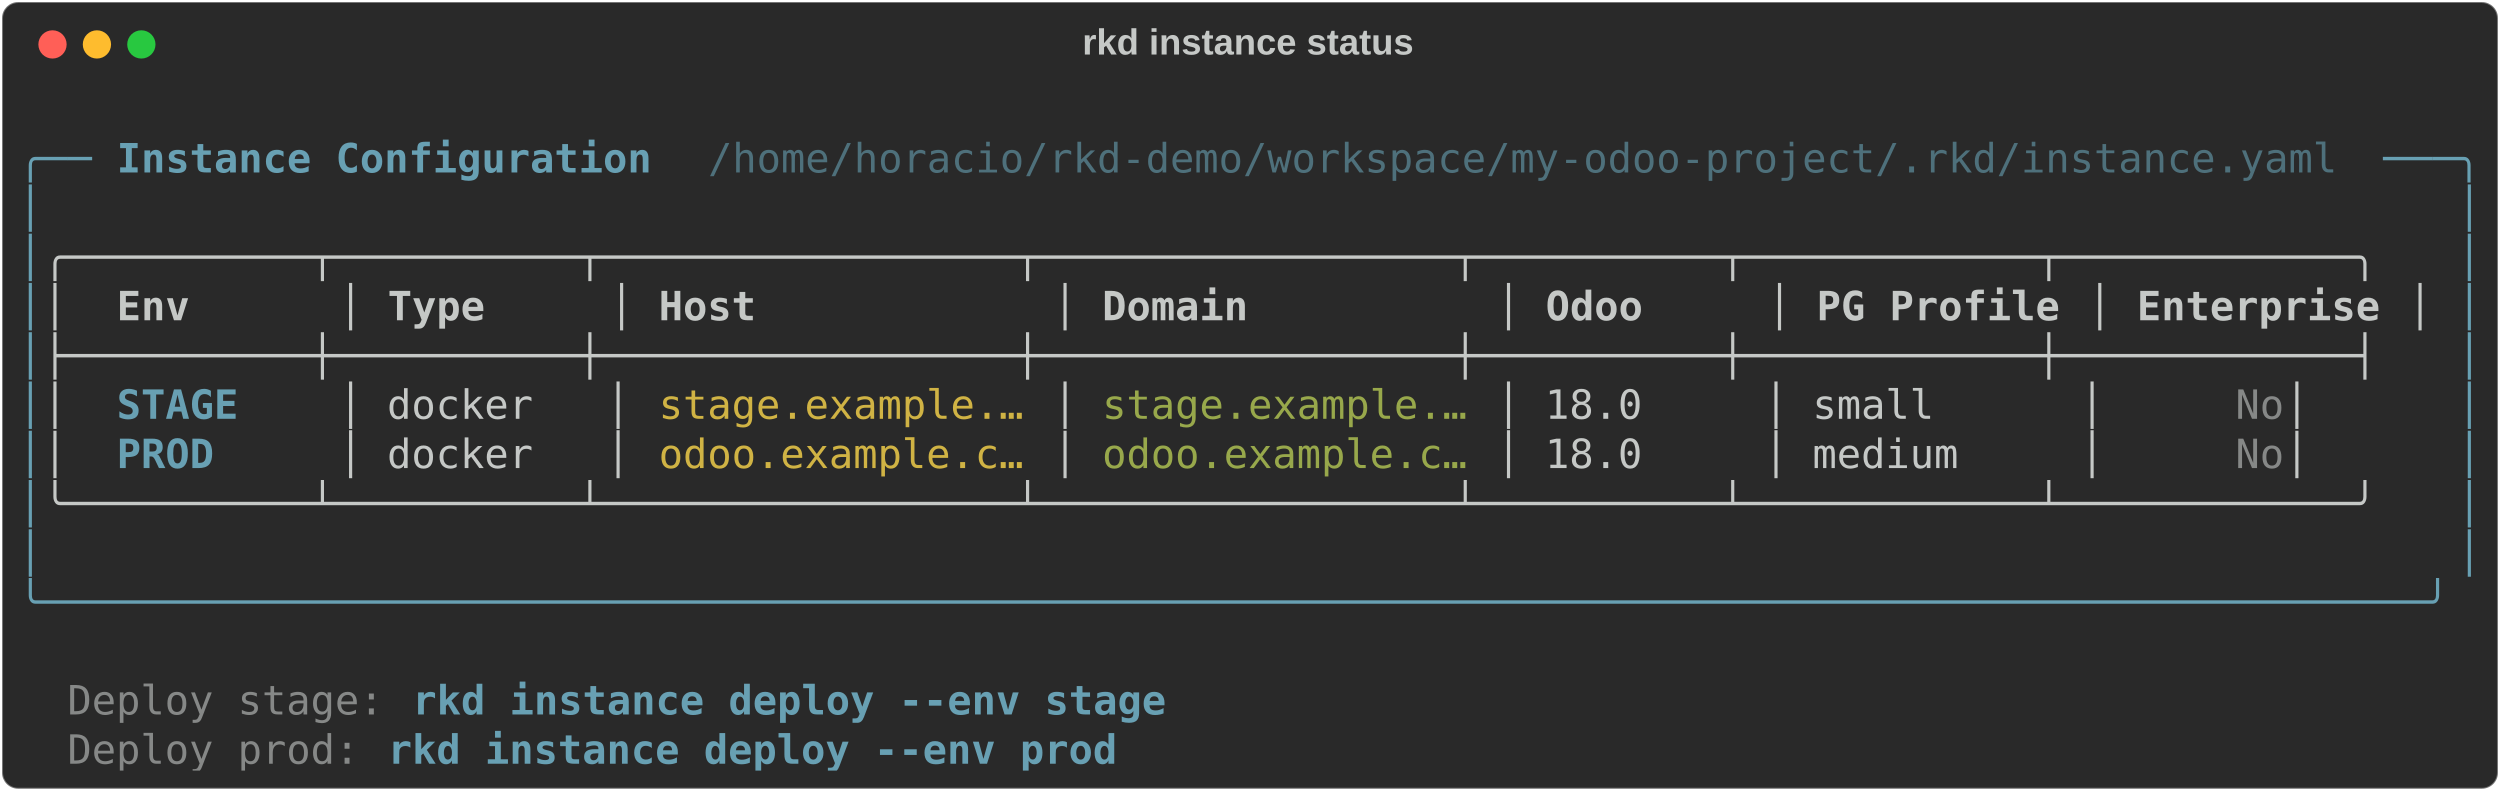
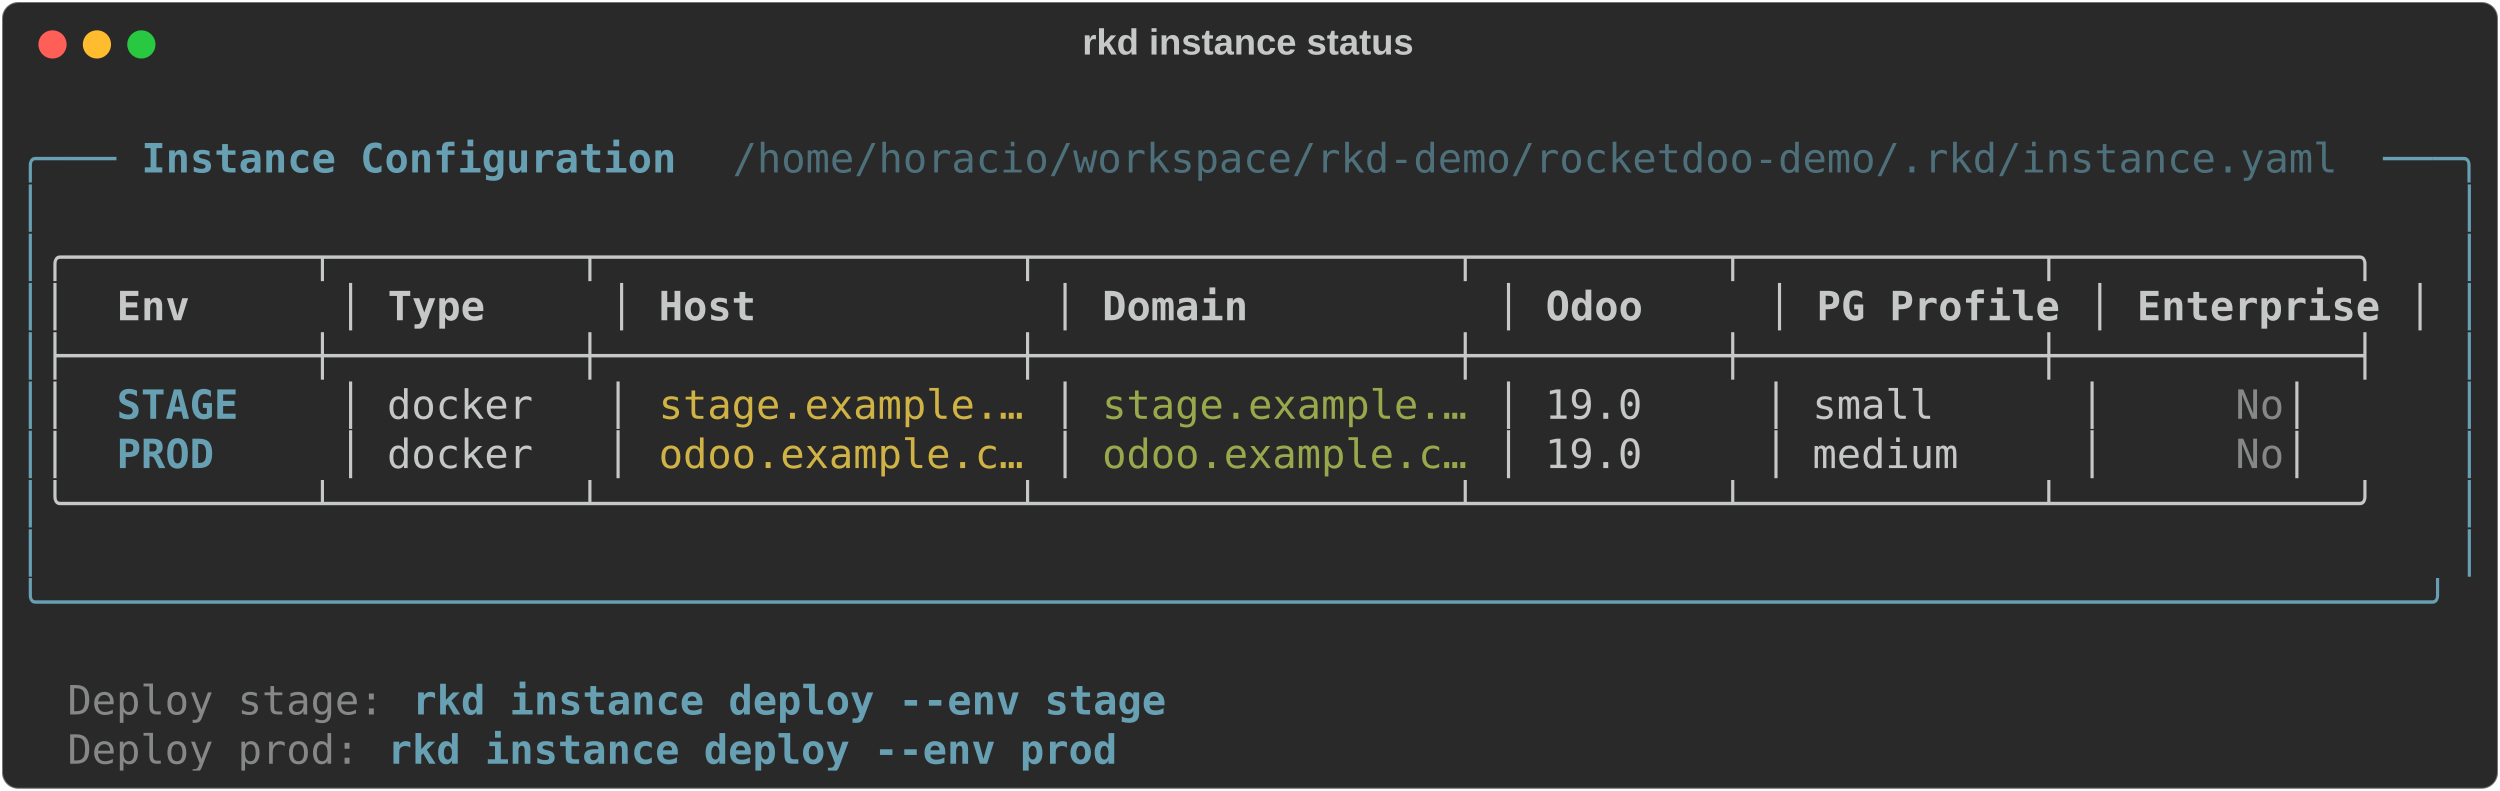
<svg xmlns="http://www.w3.org/2000/svg" class="rich-terminal" viewBox="0 0 1238 391.6">
  <style>

    @font-face {
        font-family: "Fira Code";
        src: local("FiraCode-Regular"),
                url("https://cdnjs.cloudflare.com/ajax/libs/firacode/6.2.0/woff2/FiraCode-Regular.woff2") format("woff2"),
                url("https://cdnjs.cloudflare.com/ajax/libs/firacode/6.2.0/woff/FiraCode-Regular.woff") format("woff");
        font-style: normal;
        font-weight: 400;
    }
    @font-face {
        font-family: "Fira Code";
        src: local("FiraCode-Bold"),
                url("https://cdnjs.cloudflare.com/ajax/libs/firacode/6.2.0/woff2/FiraCode-Bold.woff2") format("woff2"),
                url("https://cdnjs.cloudflare.com/ajax/libs/firacode/6.2.0/woff/FiraCode-Bold.woff") format("woff");
        font-style: bold;
        font-weight: 700;
    }

-     .terminal-2580035271-matrix {
+     .terminal-511391859-matrix {
        font-family: Fira Code, monospace;
        font-size: 20px;
        line-height: 24.4px;
        font-variant-east-asian: full-width;
    }

-     .terminal-2580035271-title {
+     .terminal-511391859-title {
        font-size: 18px;
        font-weight: bold;
        font-family: arial;
    }

-     .terminal-2580035271-r1 { fill: #c5c8c6 }
- .terminal-2580035271-r2 { fill: #68a0b3 }
- .terminal-2580035271-r3 { fill: #68a0b3;font-weight: bold }
- .terminal-2580035271-r4 { fill: #4e707b }
- .terminal-2580035271-r5 { fill: #c5c8c6;font-weight: bold }
- .terminal-2580035271-r6 { fill: #d0b344 }
- .terminal-2580035271-r7 { fill: #98a84b }
- .terminal-2580035271-r8 { fill: #868887 }
+     .terminal-511391859-r1 { fill: #c5c8c6 }
+ .terminal-511391859-r2 { fill: #68a0b3 }
+ .terminal-511391859-r3 { fill: #68a0b3;font-weight: bold }
+ .terminal-511391859-r4 { fill: #4e707b }
+ .terminal-511391859-r5 { fill: #c5c8c6;font-weight: bold }
+ .terminal-511391859-r6 { fill: #d0b344 }
+ .terminal-511391859-r7 { fill: #98a84b }
+ .terminal-511391859-r8 { fill: #868887 }
    </style>
  <defs>
-     <clipPath id="terminal-2580035271-clip-terminal">
+     <clipPath id="terminal-511391859-clip-terminal">
      <rect x="0" y="0" width="1219.0" height="340.6" />
    </clipPath>
-     <clipPath id="terminal-2580035271-line-0">
+     <clipPath id="terminal-511391859-line-0">
      <rect x="0" y="1.5" width="1220" height="24.65" />
    </clipPath>
-     <clipPath id="terminal-2580035271-line-1">
+     <clipPath id="terminal-511391859-line-1">
      <rect x="0" y="25.9" width="1220" height="24.65" />
    </clipPath>
-     <clipPath id="terminal-2580035271-line-2">
+     <clipPath id="terminal-511391859-line-2">
      <rect x="0" y="50.3" width="1220" height="24.65" />
    </clipPath>
-     <clipPath id="terminal-2580035271-line-3">
+     <clipPath id="terminal-511391859-line-3">
      <rect x="0" y="74.7" width="1220" height="24.65" />
    </clipPath>
-     <clipPath id="terminal-2580035271-line-4">
+     <clipPath id="terminal-511391859-line-4">
      <rect x="0" y="99.1" width="1220" height="24.65" />
    </clipPath>
-     <clipPath id="terminal-2580035271-line-5">
+     <clipPath id="terminal-511391859-line-5">
      <rect x="0" y="123.5" width="1220" height="24.65" />
    </clipPath>
-     <clipPath id="terminal-2580035271-line-6">
+     <clipPath id="terminal-511391859-line-6">
      <rect x="0" y="147.9" width="1220" height="24.65" />
    </clipPath>
-     <clipPath id="terminal-2580035271-line-7">
+     <clipPath id="terminal-511391859-line-7">
      <rect x="0" y="172.3" width="1220" height="24.65" />
    </clipPath>
-     <clipPath id="terminal-2580035271-line-8">
+     <clipPath id="terminal-511391859-line-8">
      <rect x="0" y="196.7" width="1220" height="24.65" />
    </clipPath>
-     <clipPath id="terminal-2580035271-line-9">
+     <clipPath id="terminal-511391859-line-9">
      <rect x="0" y="221.1" width="1220" height="24.65" />
    </clipPath>
-     <clipPath id="terminal-2580035271-line-10">
+     <clipPath id="terminal-511391859-line-10">
      <rect x="0" y="245.5" width="1220" height="24.65" />
    </clipPath>
-     <clipPath id="terminal-2580035271-line-11">
+     <clipPath id="terminal-511391859-line-11">
      <rect x="0" y="269.9" width="1220" height="24.65" />
    </clipPath>
-     <clipPath id="terminal-2580035271-line-12">
+     <clipPath id="terminal-511391859-line-12">
      <rect x="0" y="294.3" width="1220" height="24.65" />
    </clipPath>
  </defs>
  <rect fill="#292929" stroke="rgba(255,255,255,0.35)" stroke-width="1" x="1" y="1" width="1236" height="389.6" rx="8" />
-   <text class="terminal-2580035271-title" fill="#c5c8c6" text-anchor="middle" x="618" y="27">rkd instance status</text>
+   <text class="terminal-511391859-title" fill="#c5c8c6" text-anchor="middle" x="618" y="27">rkd instance status</text>
  <g transform="translate(26,22)">
    <circle cx="0" cy="0" r="7" fill="#ff5f57" />
    <circle cx="22" cy="0" r="7" fill="#febc2e" />
    <circle cx="44" cy="0" r="7" fill="#28c840" />
  </g>
-   <g transform="translate(9, 41)" clip-path="url(#terminal-2580035271-clip-terminal)">
-     <g class="terminal-2580035271-matrix">
-       <text class="terminal-2580035271-r1" x="1220" y="20" textLength="12.2" clip-path="url(#terminal-2580035271-line-0)">
+   <g transform="translate(9, 41)" clip-path="url(#terminal-511391859-clip-terminal)">
+     <g class="terminal-511391859-matrix">
+       <text class="terminal-511391859-r1" x="1220" y="20" textLength="12.2" clip-path="url(#terminal-511391859-line-0)">
</text>
-       <text class="terminal-2580035271-r2" x="0" y="44.4" textLength="24.4" clip-path="url(#terminal-2580035271-line-1)">╭─</text>
-       <text class="terminal-2580035271-r2" x="24.4" y="44.4" textLength="12.2" clip-path="url(#terminal-2580035271-line-1)">─</text>
-       <text class="terminal-2580035271-r3" x="48.8" y="44.4" textLength="268.4" clip-path="url(#terminal-2580035271-line-1)">Instance Configuration</text>
-       <text class="terminal-2580035271-r4" x="341.6" y="44.4" textLength="817.4" clip-path="url(#terminal-2580035271-line-1)">/home/horacio/rkd-demo/workspace/my-odoo-project/.rkd/instance.yaml</text>
-       <text class="terminal-2580035271-r2" x="1171.2" y="44.4" textLength="24.4" clip-path="url(#terminal-2580035271-line-1)">──</text>
-       <text class="terminal-2580035271-r2" x="1195.6" y="44.4" textLength="24.4" clip-path="url(#terminal-2580035271-line-1)">─╮</text>
-       <text class="terminal-2580035271-r1" x="1220" y="44.4" textLength="12.2" clip-path="url(#terminal-2580035271-line-1)">
+       <text class="terminal-511391859-r2" x="0" y="44.4" textLength="24.4" clip-path="url(#terminal-511391859-line-1)">╭─</text>
+       <text class="terminal-511391859-r2" x="24.4" y="44.4" textLength="24.4" clip-path="url(#terminal-511391859-line-1)">──</text>
+       <text class="terminal-511391859-r3" x="61" y="44.4" textLength="268.4" clip-path="url(#terminal-511391859-line-1)">Instance Configuration</text>
+       <text class="terminal-511391859-r4" x="353.8" y="44.4" textLength="805.2" clip-path="url(#terminal-511391859-line-1)">/home/horacio/workspace/rkd-demo/rocketdoo-demo/.rkd/instance.yaml</text>
+       <text class="terminal-511391859-r2" x="1171.2" y="44.4" textLength="24.4" clip-path="url(#terminal-511391859-line-1)">──</text>
+       <text class="terminal-511391859-r2" x="1195.6" y="44.4" textLength="24.4" clip-path="url(#terminal-511391859-line-1)">─╮</text>
+       <text class="terminal-511391859-r1" x="1220" y="44.4" textLength="12.2" clip-path="url(#terminal-511391859-line-1)">
</text>
-       <text class="terminal-2580035271-r2" x="0" y="68.8" textLength="12.2" clip-path="url(#terminal-2580035271-line-2)">│</text>
-       <text class="terminal-2580035271-r2" x="1207.8" y="68.8" textLength="12.2" clip-path="url(#terminal-2580035271-line-2)">│</text>
-       <text class="terminal-2580035271-r1" x="1220" y="68.8" textLength="12.2" clip-path="url(#terminal-2580035271-line-2)">
+       <text class="terminal-511391859-r2" x="0" y="68.8" textLength="12.2" clip-path="url(#terminal-511391859-line-2)">│</text>
+       <text class="terminal-511391859-r2" x="1207.8" y="68.8" textLength="12.2" clip-path="url(#terminal-511391859-line-2)">│</text>
+       <text class="terminal-511391859-r1" x="1220" y="68.8" textLength="12.2" clip-path="url(#terminal-511391859-line-2)">
</text>
-       <text class="terminal-2580035271-r2" x="0" y="93.2" textLength="12.2" clip-path="url(#terminal-2580035271-line-3)">│</text>
-       <text class="terminal-2580035271-r1" x="12.2" y="93.2" textLength="1195.6" clip-path="url(#terminal-2580035271-line-3)"> ╭──────────┬──────────┬─────────────────┬─────────────────┬──────────┬────────────┬────────────╮ </text>
-       <text class="terminal-2580035271-r2" x="1207.8" y="93.2" textLength="12.2" clip-path="url(#terminal-2580035271-line-3)">│</text>
-       <text class="terminal-2580035271-r1" x="1220" y="93.2" textLength="12.2" clip-path="url(#terminal-2580035271-line-3)">
+       <text class="terminal-511391859-r2" x="0" y="93.2" textLength="12.2" clip-path="url(#terminal-511391859-line-3)">│</text>
+       <text class="terminal-511391859-r1" x="12.2" y="93.2" textLength="1195.6" clip-path="url(#terminal-511391859-line-3)"> ╭──────────┬──────────┬─────────────────┬─────────────────┬──────────┬────────────┬────────────╮ </text>
+       <text class="terminal-511391859-r2" x="1207.8" y="93.2" textLength="12.2" clip-path="url(#terminal-511391859-line-3)">│</text>
+       <text class="terminal-511391859-r1" x="1220" y="93.2" textLength="12.2" clip-path="url(#terminal-511391859-line-3)">
</text>
-       <text class="terminal-2580035271-r2" x="0" y="117.6" textLength="12.2" clip-path="url(#terminal-2580035271-line-4)">│</text>
-       <text class="terminal-2580035271-r1" x="12.2" y="117.6" textLength="24.4" clip-path="url(#terminal-2580035271-line-4)"> │</text>
-       <text class="terminal-2580035271-r5" x="48.8" y="117.6" textLength="97.6" clip-path="url(#terminal-2580035271-line-4)">Env     </text>
-       <text class="terminal-2580035271-r1" x="158.6" y="117.6" textLength="12.2" clip-path="url(#terminal-2580035271-line-4)">│</text>
-       <text class="terminal-2580035271-r5" x="183" y="117.6" textLength="97.6" clip-path="url(#terminal-2580035271-line-4)">Type    </text>
-       <text class="terminal-2580035271-r1" x="292.8" y="117.6" textLength="12.2" clip-path="url(#terminal-2580035271-line-4)">│</text>
-       <text class="terminal-2580035271-r5" x="317.2" y="117.6" textLength="183" clip-path="url(#terminal-2580035271-line-4)">Host           </text>
-       <text class="terminal-2580035271-r1" x="512.4" y="117.6" textLength="12.2" clip-path="url(#terminal-2580035271-line-4)">│</text>
-       <text class="terminal-2580035271-r5" x="536.8" y="117.6" textLength="183" clip-path="url(#terminal-2580035271-line-4)">Domain         </text>
-       <text class="terminal-2580035271-r1" x="732" y="117.6" textLength="12.2" clip-path="url(#terminal-2580035271-line-4)">│</text>
-       <text class="terminal-2580035271-r5" x="756.4" y="117.6" textLength="97.6" clip-path="url(#terminal-2580035271-line-4)">Odoo    </text>
-       <text class="terminal-2580035271-r1" x="866.2" y="117.6" textLength="12.2" clip-path="url(#terminal-2580035271-line-4)">│</text>
-       <text class="terminal-2580035271-r5" x="890.6" y="117.6" textLength="122" clip-path="url(#terminal-2580035271-line-4)">PG Profile</text>
-       <text class="terminal-2580035271-r1" x="1024.8" y="117.6" textLength="12.2" clip-path="url(#terminal-2580035271-line-4)">│</text>
-       <text class="terminal-2580035271-r5" x="1049.2" y="117.6" textLength="122" clip-path="url(#terminal-2580035271-line-4)">Enterprise</text>
-       <text class="terminal-2580035271-r1" x="1183.4" y="117.6" textLength="24.4" clip-path="url(#terminal-2580035271-line-4)">│ </text>
-       <text class="terminal-2580035271-r2" x="1207.8" y="117.6" textLength="12.2" clip-path="url(#terminal-2580035271-line-4)">│</text>
-       <text class="terminal-2580035271-r1" x="1220" y="117.6" textLength="12.2" clip-path="url(#terminal-2580035271-line-4)">
+       <text class="terminal-511391859-r2" x="0" y="117.6" textLength="12.2" clip-path="url(#terminal-511391859-line-4)">│</text>
+       <text class="terminal-511391859-r1" x="12.2" y="117.6" textLength="24.4" clip-path="url(#terminal-511391859-line-4)"> │</text>
+       <text class="terminal-511391859-r5" x="48.8" y="117.6" textLength="97.6" clip-path="url(#terminal-511391859-line-4)">Env     </text>
+       <text class="terminal-511391859-r1" x="158.6" y="117.6" textLength="12.2" clip-path="url(#terminal-511391859-line-4)">│</text>
+       <text class="terminal-511391859-r5" x="183" y="117.6" textLength="97.6" clip-path="url(#terminal-511391859-line-4)">Type    </text>
+       <text class="terminal-511391859-r1" x="292.8" y="117.6" textLength="12.2" clip-path="url(#terminal-511391859-line-4)">│</text>
+       <text class="terminal-511391859-r5" x="317.2" y="117.6" textLength="183" clip-path="url(#terminal-511391859-line-4)">Host           </text>
+       <text class="terminal-511391859-r1" x="512.4" y="117.6" textLength="12.2" clip-path="url(#terminal-511391859-line-4)">│</text>
+       <text class="terminal-511391859-r5" x="536.8" y="117.6" textLength="183" clip-path="url(#terminal-511391859-line-4)">Domain         </text>
+       <text class="terminal-511391859-r1" x="732" y="117.6" textLength="12.2" clip-path="url(#terminal-511391859-line-4)">│</text>
+       <text class="terminal-511391859-r5" x="756.4" y="117.6" textLength="97.6" clip-path="url(#terminal-511391859-line-4)">Odoo    </text>
+       <text class="terminal-511391859-r1" x="866.2" y="117.6" textLength="12.2" clip-path="url(#terminal-511391859-line-4)">│</text>
+       <text class="terminal-511391859-r5" x="890.6" y="117.6" textLength="122" clip-path="url(#terminal-511391859-line-4)">PG Profile</text>
+       <text class="terminal-511391859-r1" x="1024.8" y="117.6" textLength="12.2" clip-path="url(#terminal-511391859-line-4)">│</text>
+       <text class="terminal-511391859-r5" x="1049.2" y="117.6" textLength="122" clip-path="url(#terminal-511391859-line-4)">Enterprise</text>
+       <text class="terminal-511391859-r1" x="1183.4" y="117.6" textLength="24.4" clip-path="url(#terminal-511391859-line-4)">│ </text>
+       <text class="terminal-511391859-r2" x="1207.8" y="117.6" textLength="12.2" clip-path="url(#terminal-511391859-line-4)">│</text>
+       <text class="terminal-511391859-r1" x="1220" y="117.6" textLength="12.2" clip-path="url(#terminal-511391859-line-4)">
</text>
-       <text class="terminal-2580035271-r2" x="0" y="142" textLength="12.2" clip-path="url(#terminal-2580035271-line-5)">│</text>
-       <text class="terminal-2580035271-r1" x="12.2" y="142" textLength="1195.6" clip-path="url(#terminal-2580035271-line-5)"> ├──────────┼──────────┼─────────────────┼─────────────────┼──────────┼────────────┼────────────┤ </text>
-       <text class="terminal-2580035271-r2" x="1207.8" y="142" textLength="12.2" clip-path="url(#terminal-2580035271-line-5)">│</text>
-       <text class="terminal-2580035271-r1" x="1220" y="142" textLength="12.2" clip-path="url(#terminal-2580035271-line-5)">
+       <text class="terminal-511391859-r2" x="0" y="142" textLength="12.2" clip-path="url(#terminal-511391859-line-5)">│</text>
+       <text class="terminal-511391859-r1" x="12.2" y="142" textLength="1195.6" clip-path="url(#terminal-511391859-line-5)"> ├──────────┼──────────┼─────────────────┼─────────────────┼──────────┼────────────┼────────────┤ </text>
+       <text class="terminal-511391859-r2" x="1207.8" y="142" textLength="12.2" clip-path="url(#terminal-511391859-line-5)">│</text>
+       <text class="terminal-511391859-r1" x="1220" y="142" textLength="12.2" clip-path="url(#terminal-511391859-line-5)">
</text>
-       <text class="terminal-2580035271-r2" x="0" y="166.4" textLength="12.2" clip-path="url(#terminal-2580035271-line-6)">│</text>
-       <text class="terminal-2580035271-r1" x="12.2" y="166.4" textLength="24.4" clip-path="url(#terminal-2580035271-line-6)"> │</text>
-       <text class="terminal-2580035271-r3" x="48.8" y="166.4" textLength="97.6" clip-path="url(#terminal-2580035271-line-6)">STAGE   </text>
-       <text class="terminal-2580035271-r1" x="158.6" y="166.4" textLength="146.4" clip-path="url(#terminal-2580035271-line-6)">│ docker   │</text>
-       <text class="terminal-2580035271-r6" x="317.2" y="166.4" textLength="183" clip-path="url(#terminal-2580035271-line-6)">stage.example.…</text>
-       <text class="terminal-2580035271-r1" x="512.4" y="166.4" textLength="12.2" clip-path="url(#terminal-2580035271-line-6)">│</text>
-       <text class="terminal-2580035271-r7" x="536.8" y="166.4" textLength="183" clip-path="url(#terminal-2580035271-line-6)">stage.example.…</text>
-       <text class="terminal-2580035271-r1" x="732" y="166.4" textLength="366" clip-path="url(#terminal-2580035271-line-6)">│ 18.0     │ small      │     </text>
-       <text class="terminal-2580035271-r8" x="1098" y="166.4" textLength="24.4" clip-path="url(#terminal-2580035271-line-6)">No</text>
-       <text class="terminal-2580035271-r1" x="1122.4" y="166.4" textLength="85.4" clip-path="url(#terminal-2580035271-line-6)">     │ </text>
-       <text class="terminal-2580035271-r2" x="1207.8" y="166.4" textLength="12.2" clip-path="url(#terminal-2580035271-line-6)">│</text>
-       <text class="terminal-2580035271-r1" x="1220" y="166.4" textLength="12.2" clip-path="url(#terminal-2580035271-line-6)">
+       <text class="terminal-511391859-r2" x="0" y="166.4" textLength="12.2" clip-path="url(#terminal-511391859-line-6)">│</text>
+       <text class="terminal-511391859-r1" x="12.2" y="166.4" textLength="24.4" clip-path="url(#terminal-511391859-line-6)"> │</text>
+       <text class="terminal-511391859-r3" x="48.8" y="166.4" textLength="97.6" clip-path="url(#terminal-511391859-line-6)">STAGE   </text>
+       <text class="terminal-511391859-r1" x="158.6" y="166.4" textLength="146.4" clip-path="url(#terminal-511391859-line-6)">│ docker   │</text>
+       <text class="terminal-511391859-r6" x="317.2" y="166.4" textLength="183" clip-path="url(#terminal-511391859-line-6)">stage.example.…</text>
+       <text class="terminal-511391859-r1" x="512.4" y="166.4" textLength="12.2" clip-path="url(#terminal-511391859-line-6)">│</text>
+       <text class="terminal-511391859-r7" x="536.8" y="166.4" textLength="183" clip-path="url(#terminal-511391859-line-6)">stage.example.…</text>
+       <text class="terminal-511391859-r1" x="732" y="166.4" textLength="366" clip-path="url(#terminal-511391859-line-6)">│ 19.0     │ small      │     </text>
+       <text class="terminal-511391859-r8" x="1098" y="166.4" textLength="24.4" clip-path="url(#terminal-511391859-line-6)">No</text>
+       <text class="terminal-511391859-r1" x="1122.4" y="166.4" textLength="85.4" clip-path="url(#terminal-511391859-line-6)">     │ </text>
+       <text class="terminal-511391859-r2" x="1207.8" y="166.4" textLength="12.2" clip-path="url(#terminal-511391859-line-6)">│</text>
+       <text class="terminal-511391859-r1" x="1220" y="166.4" textLength="12.2" clip-path="url(#terminal-511391859-line-6)">
</text>
-       <text class="terminal-2580035271-r2" x="0" y="190.8" textLength="12.2" clip-path="url(#terminal-2580035271-line-7)">│</text>
-       <text class="terminal-2580035271-r1" x="12.2" y="190.8" textLength="24.4" clip-path="url(#terminal-2580035271-line-7)"> │</text>
-       <text class="terminal-2580035271-r3" x="48.8" y="190.8" textLength="97.6" clip-path="url(#terminal-2580035271-line-7)">PROD    </text>
-       <text class="terminal-2580035271-r1" x="158.6" y="190.8" textLength="146.4" clip-path="url(#terminal-2580035271-line-7)">│ docker   │</text>
-       <text class="terminal-2580035271-r6" x="317.2" y="190.8" textLength="183" clip-path="url(#terminal-2580035271-line-7)">odoo.example.c…</text>
-       <text class="terminal-2580035271-r1" x="512.4" y="190.8" textLength="12.2" clip-path="url(#terminal-2580035271-line-7)">│</text>
-       <text class="terminal-2580035271-r7" x="536.8" y="190.8" textLength="183" clip-path="url(#terminal-2580035271-line-7)">odoo.example.c…</text>
-       <text class="terminal-2580035271-r1" x="732" y="190.8" textLength="366" clip-path="url(#terminal-2580035271-line-7)">│ 18.0     │ medium     │     </text>
-       <text class="terminal-2580035271-r8" x="1098" y="190.8" textLength="24.4" clip-path="url(#terminal-2580035271-line-7)">No</text>
-       <text class="terminal-2580035271-r1" x="1122.4" y="190.8" textLength="85.4" clip-path="url(#terminal-2580035271-line-7)">     │ </text>
-       <text class="terminal-2580035271-r2" x="1207.8" y="190.8" textLength="12.2" clip-path="url(#terminal-2580035271-line-7)">│</text>
-       <text class="terminal-2580035271-r1" x="1220" y="190.8" textLength="12.2" clip-path="url(#terminal-2580035271-line-7)">
+       <text class="terminal-511391859-r2" x="0" y="190.8" textLength="12.2" clip-path="url(#terminal-511391859-line-7)">│</text>
+       <text class="terminal-511391859-r1" x="12.2" y="190.8" textLength="24.4" clip-path="url(#terminal-511391859-line-7)"> │</text>
+       <text class="terminal-511391859-r3" x="48.8" y="190.8" textLength="97.6" clip-path="url(#terminal-511391859-line-7)">PROD    </text>
+       <text class="terminal-511391859-r1" x="158.6" y="190.8" textLength="146.4" clip-path="url(#terminal-511391859-line-7)">│ docker   │</text>
+       <text class="terminal-511391859-r6" x="317.2" y="190.8" textLength="183" clip-path="url(#terminal-511391859-line-7)">odoo.example.c…</text>
+       <text class="terminal-511391859-r1" x="512.4" y="190.8" textLength="12.2" clip-path="url(#terminal-511391859-line-7)">│</text>
+       <text class="terminal-511391859-r7" x="536.8" y="190.8" textLength="183" clip-path="url(#terminal-511391859-line-7)">odoo.example.c…</text>
+       <text class="terminal-511391859-r1" x="732" y="190.8" textLength="366" clip-path="url(#terminal-511391859-line-7)">│ 19.0     │ medium     │     </text>
+       <text class="terminal-511391859-r8" x="1098" y="190.8" textLength="24.4" clip-path="url(#terminal-511391859-line-7)">No</text>
+       <text class="terminal-511391859-r1" x="1122.4" y="190.8" textLength="85.4" clip-path="url(#terminal-511391859-line-7)">     │ </text>
+       <text class="terminal-511391859-r2" x="1207.8" y="190.8" textLength="12.2" clip-path="url(#terminal-511391859-line-7)">│</text>
+       <text class="terminal-511391859-r1" x="1220" y="190.8" textLength="12.2" clip-path="url(#terminal-511391859-line-7)">
</text>
-       <text class="terminal-2580035271-r2" x="0" y="215.2" textLength="12.2" clip-path="url(#terminal-2580035271-line-8)">│</text>
-       <text class="terminal-2580035271-r1" x="12.2" y="215.2" textLength="1195.6" clip-path="url(#terminal-2580035271-line-8)"> ╰──────────┴──────────┴─────────────────┴─────────────────┴──────────┴────────────┴────────────╯ </text>
-       <text class="terminal-2580035271-r2" x="1207.8" y="215.2" textLength="12.2" clip-path="url(#terminal-2580035271-line-8)">│</text>
-       <text class="terminal-2580035271-r1" x="1220" y="215.2" textLength="12.2" clip-path="url(#terminal-2580035271-line-8)">
+       <text class="terminal-511391859-r2" x="0" y="215.2" textLength="12.2" clip-path="url(#terminal-511391859-line-8)">│</text>
+       <text class="terminal-511391859-r1" x="12.2" y="215.2" textLength="1195.6" clip-path="url(#terminal-511391859-line-8)"> ╰──────────┴──────────┴─────────────────┴─────────────────┴──────────┴────────────┴────────────╯ </text>
+       <text class="terminal-511391859-r2" x="1207.8" y="215.2" textLength="12.2" clip-path="url(#terminal-511391859-line-8)">│</text>
+       <text class="terminal-511391859-r1" x="1220" y="215.2" textLength="12.2" clip-path="url(#terminal-511391859-line-8)">
</text>
-       <text class="terminal-2580035271-r2" x="0" y="239.6" textLength="12.2" clip-path="url(#terminal-2580035271-line-9)">│</text>
-       <text class="terminal-2580035271-r2" x="1207.8" y="239.6" textLength="12.2" clip-path="url(#terminal-2580035271-line-9)">│</text>
-       <text class="terminal-2580035271-r1" x="1220" y="239.6" textLength="12.2" clip-path="url(#terminal-2580035271-line-9)">
+       <text class="terminal-511391859-r2" x="0" y="239.6" textLength="12.2" clip-path="url(#terminal-511391859-line-9)">│</text>
+       <text class="terminal-511391859-r2" x="1207.8" y="239.6" textLength="12.2" clip-path="url(#terminal-511391859-line-9)">│</text>
+       <text class="terminal-511391859-r1" x="1220" y="239.6" textLength="12.2" clip-path="url(#terminal-511391859-line-9)">
</text>
-       <text class="terminal-2580035271-r2" x="0" y="264" textLength="1220" clip-path="url(#terminal-2580035271-line-10)">╰──────────────────────────────────────────────────────────────────────────────────────────────────╯</text>
-       <text class="terminal-2580035271-r1" x="1220" y="264" textLength="12.2" clip-path="url(#terminal-2580035271-line-10)">
+       <text class="terminal-511391859-r2" x="0" y="264" textLength="1220" clip-path="url(#terminal-511391859-line-10)">╰──────────────────────────────────────────────────────────────────────────────────────────────────╯</text>
+       <text class="terminal-511391859-r1" x="1220" y="264" textLength="12.2" clip-path="url(#terminal-511391859-line-10)">
</text>
-       <text class="terminal-2580035271-r1" x="1220" y="288.4" textLength="12.2" clip-path="url(#terminal-2580035271-line-11)">
+       <text class="terminal-511391859-r1" x="1220" y="288.4" textLength="12.2" clip-path="url(#terminal-511391859-line-11)">
</text>
-       <text class="terminal-2580035271-r8" x="24.4" y="312.8" textLength="158.6" clip-path="url(#terminal-2580035271-line-12)">Deploy stage:</text>
-       <text class="terminal-2580035271-r3" x="195.2" y="312.8" textLength="378.2" clip-path="url(#terminal-2580035271-line-12)">rkd instance deploy --env stage</text>
-       <text class="terminal-2580035271-r1" x="1220" y="312.8" textLength="12.2" clip-path="url(#terminal-2580035271-line-12)">
+       <text class="terminal-511391859-r8" x="24.4" y="312.8" textLength="158.6" clip-path="url(#terminal-511391859-line-12)">Deploy stage:</text>
+       <text class="terminal-511391859-r3" x="195.2" y="312.8" textLength="378.2" clip-path="url(#terminal-511391859-line-12)">rkd instance deploy --env stage</text>
+       <text class="terminal-511391859-r1" x="1220" y="312.8" textLength="12.2" clip-path="url(#terminal-511391859-line-12)">
</text>
-       <text class="terminal-2580035271-r8" x="24.4" y="337.2" textLength="146.4" clip-path="url(#terminal-2580035271-line-13)">Deploy prod:</text>
-       <text class="terminal-2580035271-r3" x="183" y="337.2" textLength="366" clip-path="url(#terminal-2580035271-line-13)">rkd instance deploy --env prod</text>
-       <text class="terminal-2580035271-r1" x="1220" y="337.2" textLength="12.2" clip-path="url(#terminal-2580035271-line-13)">
+       <text class="terminal-511391859-r8" x="24.4" y="337.2" textLength="146.4" clip-path="url(#terminal-511391859-line-13)">Deploy prod:</text>
+       <text class="terminal-511391859-r3" x="183" y="337.2" textLength="366" clip-path="url(#terminal-511391859-line-13)">rkd instance deploy --env prod</text>
+       <text class="terminal-511391859-r1" x="1220" y="337.2" textLength="12.2" clip-path="url(#terminal-511391859-line-13)">
</text>
    </g>
  </g>
</svg>
